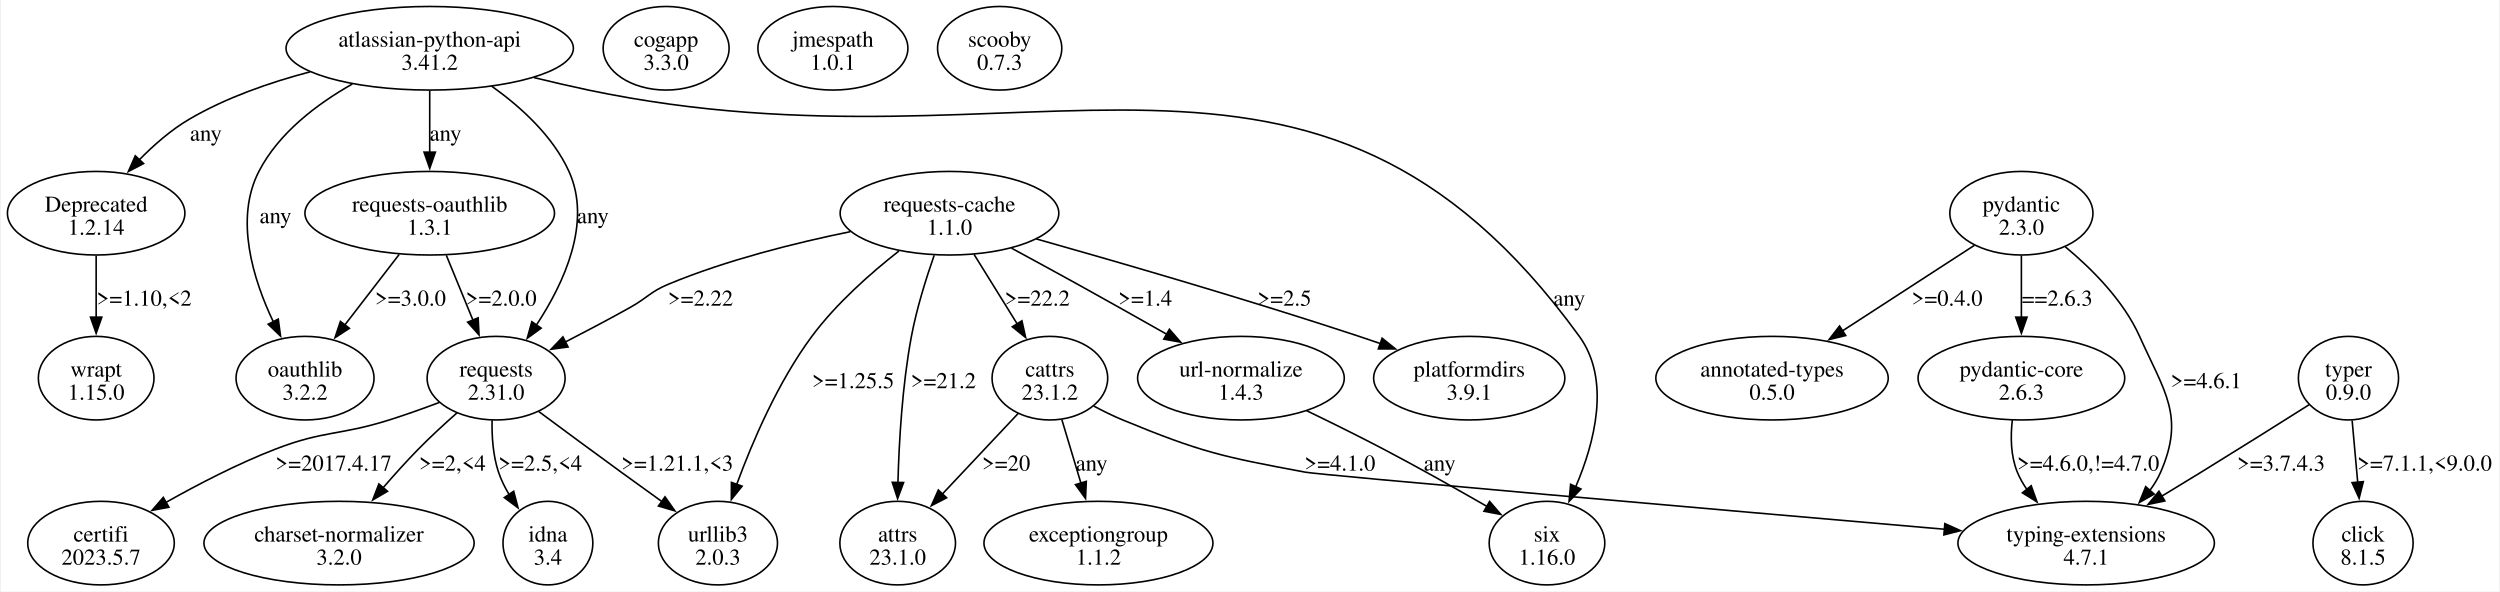
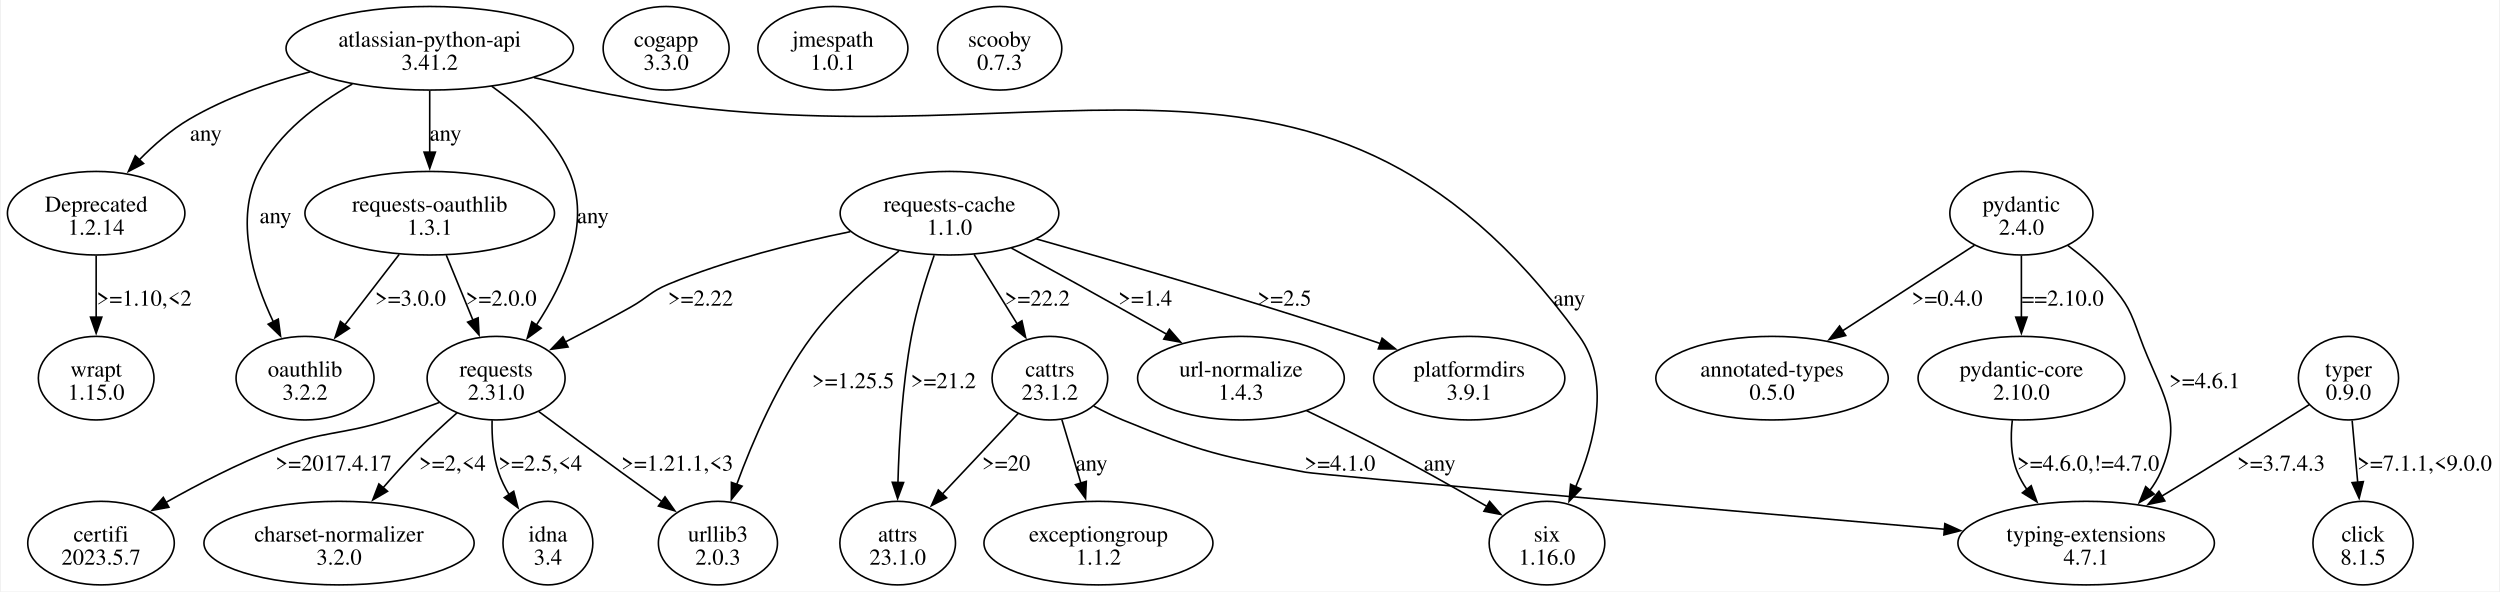
<svg xmlns="http://www.w3.org/2000/svg" width="1543pt" height="365pt" viewBox="0.00 0.00 1542.80 365.23">
  <g id="graph0" class="graph" transform="scale(1 1) rotate(0) translate(4 361.23)">
    <polygon fill="white" stroke="none" points="-4,4 -4,-361.23 1538.8,-361.23 1538.8,4 -4,4" />
    <g id="node1" class="node">
      <ellipse fill="none" stroke="black" cx="260.8" cy="-331.42" rx="88.74" ry="25.81" />
      <text text-anchor="middle" x="260.8" y="-332.37" font-family="Times,serif" font-size="14.00">atlassian-python-api</text>
      <text text-anchor="middle" x="260.8" y="-318.12" font-family="Times,serif" font-size="14.00">3.41.2</text>
    </g>
    <g id="node2" class="node">
      <ellipse fill="none" stroke="black" cx="54.8" cy="-229.55" rx="54.8" ry="25.81" />
      <text text-anchor="middle" x="54.8" y="-230.5" font-family="Times,serif" font-size="14.00">Deprecated</text>
      <text text-anchor="middle" x="54.8" y="-216.25" font-family="Times,serif" font-size="14.00">1.2.14</text>
    </g>
    <g id="edge1" class="edge">
      <path fill="none" stroke="black" d="M186.83,-316.84C162.05,-310.32 134.97,-300.92 112.3,-287.61 101.07,-281.01 90.43,-271.71 81.44,-262.54" />
      <polygon fill="black" stroke="black" points="84.09,-260.24 74.7,-255.33 78.97,-265.02 84.09,-260.24" />
      <text text-anchor="middle" x="122.55" y="-274.31" font-family="Times,serif" font-size="14.00">any</text>
    </g>
    <g id="node3" class="node">
      <ellipse fill="none" stroke="black" cx="301.8" cy="-127.68" rx="42.6" ry="25.81" />
      <text text-anchor="middle" x="301.8" y="-128.63" font-family="Times,serif" font-size="14.00">requests</text>
      <text text-anchor="middle" x="301.8" y="-114.38" font-family="Times,serif" font-size="14.00">2.31.0</text>
    </g>
    <g id="edge2" class="edge">
      <path fill="none" stroke="black" d="M299.05,-308.02C317.12,-295.15 336.88,-277.19 346.8,-255.36 361.1,-223.89 343.8,-186.44 326.67,-160.46" />
      <polygon fill="black" stroke="black" points="329.62,-158.57 321.05,-152.34 323.87,-162.56 329.62,-158.57" />
      <text text-anchor="middle" x="361.55" y="-223.37" font-family="Times,serif" font-size="14.00">any</text>
    </g>
    <g id="node4" class="node">
      <ellipse fill="none" stroke="black" cx="950.8" cy="-25.81" rx="35.71" ry="25.81" />
      <text text-anchor="middle" x="950.8" y="-26.76" font-family="Times,serif" font-size="14.00">six</text>
      <text text-anchor="middle" x="950.8" y="-12.51" font-family="Times,serif" font-size="14.00">1.16.0</text>
    </g>
    <g id="edge3" class="edge">
      <path fill="none" stroke="black" d="M325.2,-313.31C336.37,-310.58 347.89,-307.9 358.8,-305.61 633.1,-248.02 806.22,-380.35 970.8,-153.49 990.31,-126.6 980.28,-88.03 968.53,-60.52" />
      <polygon fill="black" stroke="black" points="971.78,-59.22 964.44,-51.58 965.41,-62.13 971.78,-59.22" />
      <text text-anchor="middle" x="964.55" y="-172.44" font-family="Times,serif" font-size="14.00">any</text>
    </g>
    <g id="node5" class="node">
      <ellipse fill="none" stroke="black" cx="183.8" cy="-127.68" rx="42.6" ry="25.81" />
      <text text-anchor="middle" x="183.8" y="-128.63" font-family="Times,serif" font-size="14.00">oauthlib</text>
      <text text-anchor="middle" x="183.8" y="-114.38" font-family="Times,serif" font-size="14.00">3.2.2</text>
    </g>
    <g id="edge4" class="edge">
      <path fill="none" stroke="black" d="M213.03,-309.36C191.22,-297.02 167.56,-279.13 155.3,-255.36 140.16,-226 151.69,-188.74 164.32,-162.25" />
      <polygon fill="black" stroke="black" points="167.27,-164.16 168.67,-153.66 161.03,-161 167.27,-164.16" />
      <text text-anchor="middle" x="165.55" y="-223.37" font-family="Times,serif" font-size="14.00">any</text>
    </g>
    <g id="node6" class="node">
      <ellipse fill="none" stroke="black" cx="260.8" cy="-229.55" rx="77.07" ry="25.81" />
      <text text-anchor="middle" x="260.8" y="-230.5" font-family="Times,serif" font-size="14.00">requests-oauthlib</text>
      <text text-anchor="middle" x="260.8" y="-216.25" font-family="Times,serif" font-size="14.00">1.3.1</text>
    </g>
    <g id="edge5" class="edge">
      <path fill="none" stroke="black" d="M260.8,-305.21C260.8,-293.62 260.8,-279.65 260.8,-266.95" />
      <polygon fill="black" stroke="black" points="264.3,-267.25 260.8,-257.25 257.3,-267.25 264.3,-267.25" />
      <text text-anchor="middle" x="270.55" y="-274.31" font-family="Times,serif" font-size="14.00">any</text>
    </g>
    <g id="node11" class="node">
      <ellipse fill="none" stroke="black" cx="54.8" cy="-127.68" rx="35.71" ry="25.81" />
      <text text-anchor="middle" x="54.8" y="-128.63" font-family="Times,serif" font-size="14.00">wrapt</text>
      <text text-anchor="middle" x="54.8" y="-114.38" font-family="Times,serif" font-size="14.00">1.15.0</text>
    </g>
    <g id="edge12" class="edge">
      <path fill="none" stroke="black" d="M54.8,-203.35C54.8,-191.75 54.8,-177.79 54.8,-165.08" />
      <polygon fill="black" stroke="black" points="58.3,-165.38 54.8,-155.38 51.3,-165.38 58.3,-165.38" />
      <text text-anchor="middle" x="84.43" y="-172.44" font-family="Times,serif" font-size="14.00">&gt;=1.10,&lt;2</text>
    </g>
    <g id="node7" class="node">
      <ellipse fill="none" stroke="black" cx="204.8" cy="-25.81" rx="83.44" ry="25.81" />
      <text text-anchor="middle" x="204.8" y="-26.76" font-family="Times,serif" font-size="14.00">charset-normalizer</text>
      <text text-anchor="middle" x="204.8" y="-12.51" font-family="Times,serif" font-size="14.00">3.2.0</text>
    </g>
    <g id="edge8" class="edge">
      <path fill="none" stroke="black" d="M277.79,-106.38C269.94,-99.45 261.31,-91.52 253.8,-83.87 246.41,-76.34 238.81,-67.88 231.86,-59.83" />
      <polygon fill="black" stroke="black" points="234.74,-57.82 225.6,-52.47 229.41,-62.35 234.74,-57.82" />
      <text text-anchor="middle" x="274.8" y="-70.57" font-family="Times,serif" font-size="14.00">&gt;=2,&lt;4</text>
    </g>
    <g id="node8" class="node">
      <ellipse fill="none" stroke="black" cx="333.8" cy="-25.81" rx="27.75" ry="25.81" />
      <text text-anchor="middle" x="333.8" y="-26.76" font-family="Times,serif" font-size="14.00">idna</text>
      <text text-anchor="middle" x="333.8" y="-12.51" font-family="Times,serif" font-size="14.00">3.4</text>
    </g>
    <g id="edge9" class="edge">
      <path fill="none" stroke="black" d="M299.32,-101.69C299.11,-91.51 299.91,-79.77 303.3,-69.62 304.91,-64.82 307.25,-60.08 309.94,-55.62" />
      <polygon fill="black" stroke="black" points="312.66,-57.84 315.36,-47.59 306.86,-53.92 312.66,-57.84" />
      <text text-anchor="middle" x="329.05" y="-70.57" font-family="Times,serif" font-size="14.00">&gt;=2.5,&lt;4</text>
    </g>
    <g id="node9" class="node">
      <ellipse fill="none" stroke="black" cx="438.8" cy="-25.81" rx="36.77" ry="25.81" />
      <text text-anchor="middle" x="438.8" y="-26.76" font-family="Times,serif" font-size="14.00">urllib3</text>
      <text text-anchor="middle" x="438.8" y="-12.51" font-family="Times,serif" font-size="14.00">2.0.3</text>
    </g>
    <g id="edge10" class="edge">
      <path fill="none" stroke="black" d="M328.19,-107.04C343.08,-95.99 362.06,-81.98 379.05,-69.62 387.14,-63.74 395.87,-57.45 404.09,-51.55" />
      <polygon fill="black" stroke="black" points="406.12,-54.4 412.22,-45.73 402.05,-48.71 406.12,-54.4" />
      <text text-anchor="middle" x="413.68" y="-70.57" font-family="Times,serif" font-size="14.00">&gt;=1.21.1,&lt;3</text>
    </g>
    <g id="node10" class="node">
      <ellipse fill="none" stroke="black" cx="57.8" cy="-25.81" rx="45.25" ry="25.81" />
      <text text-anchor="middle" x="57.8" y="-26.76" font-family="Times,serif" font-size="14.00">certifi</text>
      <text text-anchor="middle" x="57.8" y="-12.51" font-family="Times,serif" font-size="14.00">2023.5.7</text>
    </g>
    <g id="edge11" class="edge">
      <path fill="none" stroke="black" d="M266.77,-112.7C256.83,-108.96 245.96,-105.07 235.8,-101.87 205.06,-92.18 195.61,-95.49 165.55,-83.87 142.35,-74.9 117.74,-62.14 97.91,-50.96" />
      <polygon fill="black" stroke="black" points="99.74,-47.97 89.32,-46.04 96.26,-54.05 99.74,-47.97" />
      <text text-anchor="middle" x="201.43" y="-70.57" font-family="Times,serif" font-size="14.00">&gt;=2017.4.17</text>
    </g>
    <g id="edge7" class="edge">
      <path fill="none" stroke="black" d="M271.04,-203.6C276.01,-191.51 282.06,-176.77 287.47,-163.58" />
      <polygon fill="black" stroke="black" points="290.7,-164.94 291.26,-154.36 284.22,-162.28 290.7,-164.94" />
      <text text-anchor="middle" x="304.93" y="-172.44" font-family="Times,serif" font-size="14.00">&gt;=2.0.0</text>
    </g>
    <g id="edge6" class="edge">
      <path fill="none" stroke="black" d="M241.96,-204.12C231.81,-190.95 219.16,-174.54 208.26,-160.4" />
      <polygon fill="black" stroke="black" points="211.19,-158.47 202.31,-152.69 205.65,-162.74 211.19,-158.47" />
      <text text-anchor="middle" x="248.93" y="-172.44" font-family="Times,serif" font-size="14.00">&gt;=3.0.0</text>
    </g>
    <g id="node12" class="node">
      <ellipse fill="none" stroke="black" cx="406.8" cy="-331.42" rx="38.89" ry="25.81" />
      <text text-anchor="middle" x="406.8" y="-332.37" font-family="Times,serif" font-size="14.00">cogapp</text>
      <text text-anchor="middle" x="406.8" y="-318.12" font-family="Times,serif" font-size="14.00">3.3.0</text>
    </g>
    <g id="node13" class="node">
      <ellipse fill="none" stroke="black" cx="509.8" cy="-331.42" rx="46.32" ry="25.81" />
      <text text-anchor="middle" x="509.8" y="-332.37" font-family="Times,serif" font-size="14.00">jmespath</text>
      <text text-anchor="middle" x="509.8" y="-318.12" font-family="Times,serif" font-size="14.00">1.0.1</text>
    </g>
    <g id="node14" class="node">
      <ellipse fill="none" stroke="black" cx="1243.8" cy="-229.55" rx="44.19" ry="25.81" />
      <text text-anchor="middle" x="1243.8" y="-230.5" font-family="Times,serif" font-size="14.00">pydantic</text>
-       <text text-anchor="middle" x="1243.8" y="-216.25" font-family="Times,serif" font-size="14.00">2.3.0</text>
+       <text text-anchor="middle" x="1243.8" y="-216.25" font-family="Times,serif" font-size="14.00">2.4.0</text>
    </g>
    <g id="node15" class="node">
      <ellipse fill="none" stroke="black" cx="1089.8" cy="-127.68" rx="71.77" ry="25.81" />
      <text text-anchor="middle" x="1089.8" y="-128.63" font-family="Times,serif" font-size="14.00">annotated-types</text>
      <text text-anchor="middle" x="1089.8" y="-114.38" font-family="Times,serif" font-size="14.00">0.5.0</text>
    </g>
    <g id="edge13" class="edge">
      <path fill="none" stroke="black" d="M1214.83,-209.76C1191.89,-194.88 1159.47,-173.86 1133.39,-156.95" />
      <polygon fill="black" stroke="black" points="1135.3,-154.01 1125.01,-151.51 1131.49,-159.89 1135.3,-154.01" />
      <text text-anchor="middle" x="1197.93" y="-172.44" font-family="Times,serif" font-size="14.00">&gt;=0.4.0</text>
    </g>
    <g id="node16" class="node">
      <ellipse fill="none" stroke="black" cx="1243.8" cy="-127.68" rx="63.82" ry="25.81" />
      <text text-anchor="middle" x="1243.8" y="-128.63" font-family="Times,serif" font-size="14.00">pydantic-core</text>
-       <text text-anchor="middle" x="1243.8" y="-114.38" font-family="Times,serif" font-size="14.00">2.6.3</text>
+       <text text-anchor="middle" x="1243.8" y="-114.38" font-family="Times,serif" font-size="14.00">2.10.0</text>
    </g>
    <g id="edge14" class="edge">
      <path fill="none" stroke="black" d="M1243.8,-203.35C1243.8,-191.75 1243.8,-177.79 1243.8,-165.08" />
      <polygon fill="black" stroke="black" points="1247.3,-165.38 1243.8,-155.38 1240.3,-165.38 1247.3,-165.38" />
-       <text text-anchor="middle" x="1265.93" y="-172.44" font-family="Times,serif" font-size="14.00">==2.6.3</text>
+       <text text-anchor="middle" x="1269.3" y="-172.44" font-family="Times,serif" font-size="14.00">==2.10.0</text>
    </g>
    <g id="node17" class="node">
      <ellipse fill="none" stroke="black" cx="1283.8" cy="-25.81" rx="79.2" ry="25.81" />
      <text text-anchor="middle" x="1283.8" y="-26.76" font-family="Times,serif" font-size="14.00">typing-extensions</text>
      <text text-anchor="middle" x="1283.8" y="-12.51" font-family="Times,serif" font-size="14.00">4.7.1</text>
    </g>
    <g id="edge15" class="edge">
-       <path fill="none" stroke="black" d="M1270.94,-208.79C1287.29,-195.23 1306.82,-175.71 1316.8,-153.49 1332.25,-119.08 1344.86,-104.2 1329.8,-69.62 1328.04,-65.57 1325.68,-61.73 1322.97,-58.14" />
+       <path fill="none" stroke="black" d="M1272.53,-209.61C1281.61,-202.78 1291.24,-194.55 1298.8,-185.74 1309.49,-173.28 1311.22,-168.92 1316.8,-153.49 1329.62,-118.01 1344.86,-104.2 1329.8,-69.62 1328.04,-65.57 1325.68,-61.73 1322.97,-58.14" />
      <polygon fill="black" stroke="black" points="1325.82,-56.09 1316.6,-50.87 1320.56,-60.7 1325.82,-56.09" />
-       <text text-anchor="middle" x="1357.93" y="-121.5" font-family="Times,serif" font-size="14.00">&gt;=4.6.1</text>
+       <text text-anchor="middle" x="1356.93" y="-121.5" font-family="Times,serif" font-size="14.00">&gt;=4.6.1</text>
    </g>
    <g id="edge16" class="edge">
      <path fill="none" stroke="black" d="M1238.2,-101.73C1237.02,-91.44 1237.18,-79.61 1241.3,-69.62 1242.82,-65.92 1244.84,-62.38 1247.16,-59.02" />
      <polygon fill="black" stroke="black" points="1249.86,-61.25 1253.43,-51.27 1244.42,-56.85 1249.86,-61.25" />
      <text text-anchor="middle" x="1285.05" y="-70.57" font-family="Times,serif" font-size="14.00">&gt;=4.6.0,!=4.7.0</text>
    </g>
    <g id="node18" class="node">
      <ellipse fill="none" stroke="black" cx="581.8" cy="-229.55" rx="67.53" ry="25.81" />
      <text text-anchor="middle" x="581.8" y="-230.5" font-family="Times,serif" font-size="14.00">requests-cache</text>
      <text text-anchor="middle" x="581.8" y="-216.25" font-family="Times,serif" font-size="14.00">1.1.0</text>
    </g>
    <g id="edge20" class="edge">
      <path fill="none" stroke="black" d="M520.54,-218.15C486.66,-211.25 444.26,-200.67 408.3,-185.74 397.02,-181.05 395.46,-177.46 384.8,-171.49 371.85,-164.23 357.55,-156.7 344.52,-150" />
      <polygon fill="black" stroke="black" points="346.24,-146.95 335.75,-145.52 343.06,-153.19 346.24,-146.95" />
      <text text-anchor="middle" x="428.05" y="-172.44" font-family="Times,serif" font-size="14.00">&gt;=2.22</text>
    </g>
    <g id="edge22" class="edge">
      <path fill="none" stroke="black" d="M550.56,-206.19C533.07,-192.49 511.82,-173.72 496.8,-153.49 475.99,-125.44 460.21,-88.74 450.4,-62.06" />
      <polygon fill="black" stroke="black" points="453.72,-60.97 447.07,-52.73 447.13,-63.32 453.72,-60.97" />
      <text text-anchor="middle" x="522.3" y="-121.5" font-family="Times,serif" font-size="14.00">&gt;=1.25.5</text>
    </g>
    <g id="node19" class="node">
      <ellipse fill="none" stroke="black" cx="549.8" cy="-25.81" rx="35.71" ry="25.81" />
      <text text-anchor="middle" x="549.8" y="-26.76" font-family="Times,serif" font-size="14.00">attrs</text>
      <text text-anchor="middle" x="549.8" y="-12.51" font-family="Times,serif" font-size="14.00">23.1.0</text>
    </g>
    <g id="edge17" class="edge">
      <path fill="none" stroke="black" d="M572.35,-203.56C567.3,-189.14 561.49,-170.53 558.3,-153.49 552.66,-123.38 550.64,-88.62 549.97,-63.14" />
      <polygon fill="black" stroke="black" points="553.47,-63.23 549.77,-53.3 546.47,-63.37 553.47,-63.23" />
      <text text-anchor="middle" x="578.05" y="-121.5" font-family="Times,serif" font-size="14.00">&gt;=21.2</text>
    </g>
    <g id="node20" class="node">
      <ellipse fill="none" stroke="black" cx="643.8" cy="-127.68" rx="35.71" ry="25.81" />
      <text text-anchor="middle" x="643.8" y="-128.63" font-family="Times,serif" font-size="14.00">cattrs</text>
      <text text-anchor="middle" x="643.8" y="-114.38" font-family="Times,serif" font-size="14.00">23.1.2</text>
    </g>
    <g id="edge18" class="edge">
      <path fill="none" stroke="black" d="M596.97,-204.12C604.99,-191.2 614.94,-175.17 623.6,-161.21" />
      <polygon fill="black" stroke="black" points="626.54,-163.12 628.84,-152.77 620.59,-159.42 626.54,-163.12" />
      <text text-anchor="middle" x="636.05" y="-172.44" font-family="Times,serif" font-size="14.00">&gt;=22.2</text>
    </g>
    <g id="node21" class="node">
      <ellipse fill="none" stroke="black" cx="902.8" cy="-127.68" rx="59.04" ry="25.81" />
      <text text-anchor="middle" x="902.8" y="-128.63" font-family="Times,serif" font-size="14.00">platformdirs</text>
      <text text-anchor="middle" x="902.8" y="-114.38" font-family="Times,serif" font-size="14.00">3.9.1</text>
    </g>
    <g id="edge19" class="edge">
      <path fill="none" stroke="black" d="M635.4,-213.68C686.82,-199.17 766.5,-176.05 834.8,-153.49 839.16,-152.05 843.67,-150.51 848.18,-148.94" />
      <polygon fill="black" stroke="black" points="848.99,-152.36 857.25,-145.73 846.66,-145.76 848.99,-152.36" />
      <text text-anchor="middle" x="788.68" y="-172.44" font-family="Times,serif" font-size="14.00">&gt;=2.5</text>
    </g>
    <g id="node22" class="node">
      <ellipse fill="none" stroke="black" cx="761.8" cy="-127.68" rx="63.82" ry="25.81" />
      <text text-anchor="middle" x="761.8" y="-128.63" font-family="Times,serif" font-size="14.00">url-normalize</text>
      <text text-anchor="middle" x="761.8" y="-114.38" font-family="Times,serif" font-size="14.00">1.4.3</text>
    </g>
    <g id="edge21" class="edge">
      <path fill="none" stroke="black" d="M620.05,-208C633.01,-200.98 647.56,-193.06 660.8,-185.74 678.92,-175.71 698.78,-164.53 716.05,-154.75" />
      <polygon fill="black" stroke="black" points="717.61,-157.89 724.58,-149.91 714.15,-151.8 717.61,-157.89" />
      <text text-anchor="middle" x="702.68" y="-172.44" font-family="Times,serif" font-size="14.00">&gt;=1.4</text>
    </g>
    <g id="edge26" class="edge">
      <path fill="none" stroke="black" d="M670.92,-110.45C676.71,-107.35 682.86,-104.32 688.8,-101.87 736.98,-81.99 750.31,-79.13 801.55,-69.62 811.13,-67.84 1060.13,-46.15 1196.48,-34.35" />
      <polygon fill="black" stroke="black" points="1196.53,-37.86 1206.2,-33.51 1195.93,-30.88 1196.53,-37.86" />
      <text text-anchor="middle" x="822.93" y="-70.57" font-family="Times,serif" font-size="14.00">&gt;=4.1.0</text>
    </g>
    <g id="edge24" class="edge">
      <path fill="none" stroke="black" d="M624.32,-105.99C610.68,-91.49 592.25,-71.91 577.14,-55.85" />
      <polygon fill="black" stroke="black" points="580.02,-53.8 570.61,-48.92 574.92,-58.6 580.02,-53.8" />
      <text text-anchor="middle" x="616.8" y="-70.57" font-family="Times,serif" font-size="14.00">&gt;=20</text>
    </g>
    <g id="node23" class="node">
      <ellipse fill="none" stroke="black" cx="673.8" cy="-25.81" rx="70.71" ry="25.81" />
      <text text-anchor="middle" x="673.8" y="-26.76" font-family="Times,serif" font-size="14.00">exceptiongroup</text>
      <text text-anchor="middle" x="673.8" y="-12.51" font-family="Times,serif" font-size="14.00">1.1.2</text>
    </g>
    <g id="edge25" class="edge">
      <path fill="none" stroke="black" d="M651.22,-101.99C654.76,-90.2 659.07,-75.85 662.97,-62.87" />
      <polygon fill="black" stroke="black" points="666.3,-63.94 665.83,-53.36 659.6,-61.93 666.3,-63.94" />
      <text text-anchor="middle" x="669.55" y="-70.57" font-family="Times,serif" font-size="14.00">any</text>
    </g>
    <g id="edge23" class="edge">
      <path fill="none" stroke="black" d="M802.37,-107.59C817.37,-100.36 834.46,-91.92 849.8,-83.87 871.26,-72.6 894.87,-59.31 913.86,-48.4" />
      <polygon fill="black" stroke="black" points="915.39,-51.56 922.31,-43.52 911.89,-45.49 915.39,-51.56" />
      <text text-anchor="middle" x="884.55" y="-70.57" font-family="Times,serif" font-size="14.00">any</text>
    </g>
    <g id="node24" class="node">
      <ellipse fill="none" stroke="black" cx="612.8" cy="-331.42" rx="38.36" ry="25.81" />
      <text text-anchor="middle" x="612.8" y="-332.37" font-family="Times,serif" font-size="14.00">scooby</text>
      <text text-anchor="middle" x="612.8" y="-318.12" font-family="Times,serif" font-size="14.00">0.7.3</text>
    </g>
    <g id="node25" class="node">
      <ellipse fill="none" stroke="black" cx="1445.8" cy="-127.68" rx="30.94" ry="25.81" />
      <text text-anchor="middle" x="1445.8" y="-128.63" font-family="Times,serif" font-size="14.00">typer</text>
      <text text-anchor="middle" x="1445.8" y="-114.38" font-family="Times,serif" font-size="14.00">0.9.0</text>
    </g>
    <g id="edge28" class="edge">
      <path fill="none" stroke="black" d="M1421.54,-111.31C1403.25,-99.75 1377.52,-83.59 1354.8,-69.62 1346.96,-64.79 1338.6,-59.71 1330.47,-54.79" />
      <polygon fill="black" stroke="black" points="1332.39,-51.86 1322.02,-49.69 1328.77,-57.85 1332.39,-51.86" />
      <text text-anchor="middle" x="1404.18" y="-70.57" font-family="Times,serif" font-size="14.00">&gt;=3.7.4.3</text>
    </g>
    <g id="node26" class="node">
      <ellipse fill="none" stroke="black" cx="1454.8" cy="-25.81" rx="30.94" ry="25.81" />
      <text text-anchor="middle" x="1454.8" y="-26.76" font-family="Times,serif" font-size="14.00">click</text>
      <text text-anchor="middle" x="1454.8" y="-12.51" font-family="Times,serif" font-size="14.00">8.1.5</text>
    </g>
    <g id="edge27" class="edge">
      <path fill="none" stroke="black" d="M1448.07,-101.48C1449.12,-89.89 1450.38,-75.92 1451.52,-63.21" />
      <polygon fill="black" stroke="black" points="1454.98,-63.78 1452.39,-53.51 1448.01,-63.16 1454.98,-63.78" />
      <text text-anchor="middle" x="1492.8" y="-70.57" font-family="Times,serif" font-size="14.00">&gt;=7.1.1,&lt;9.0.0</text>
    </g>
  </g>
</svg>
